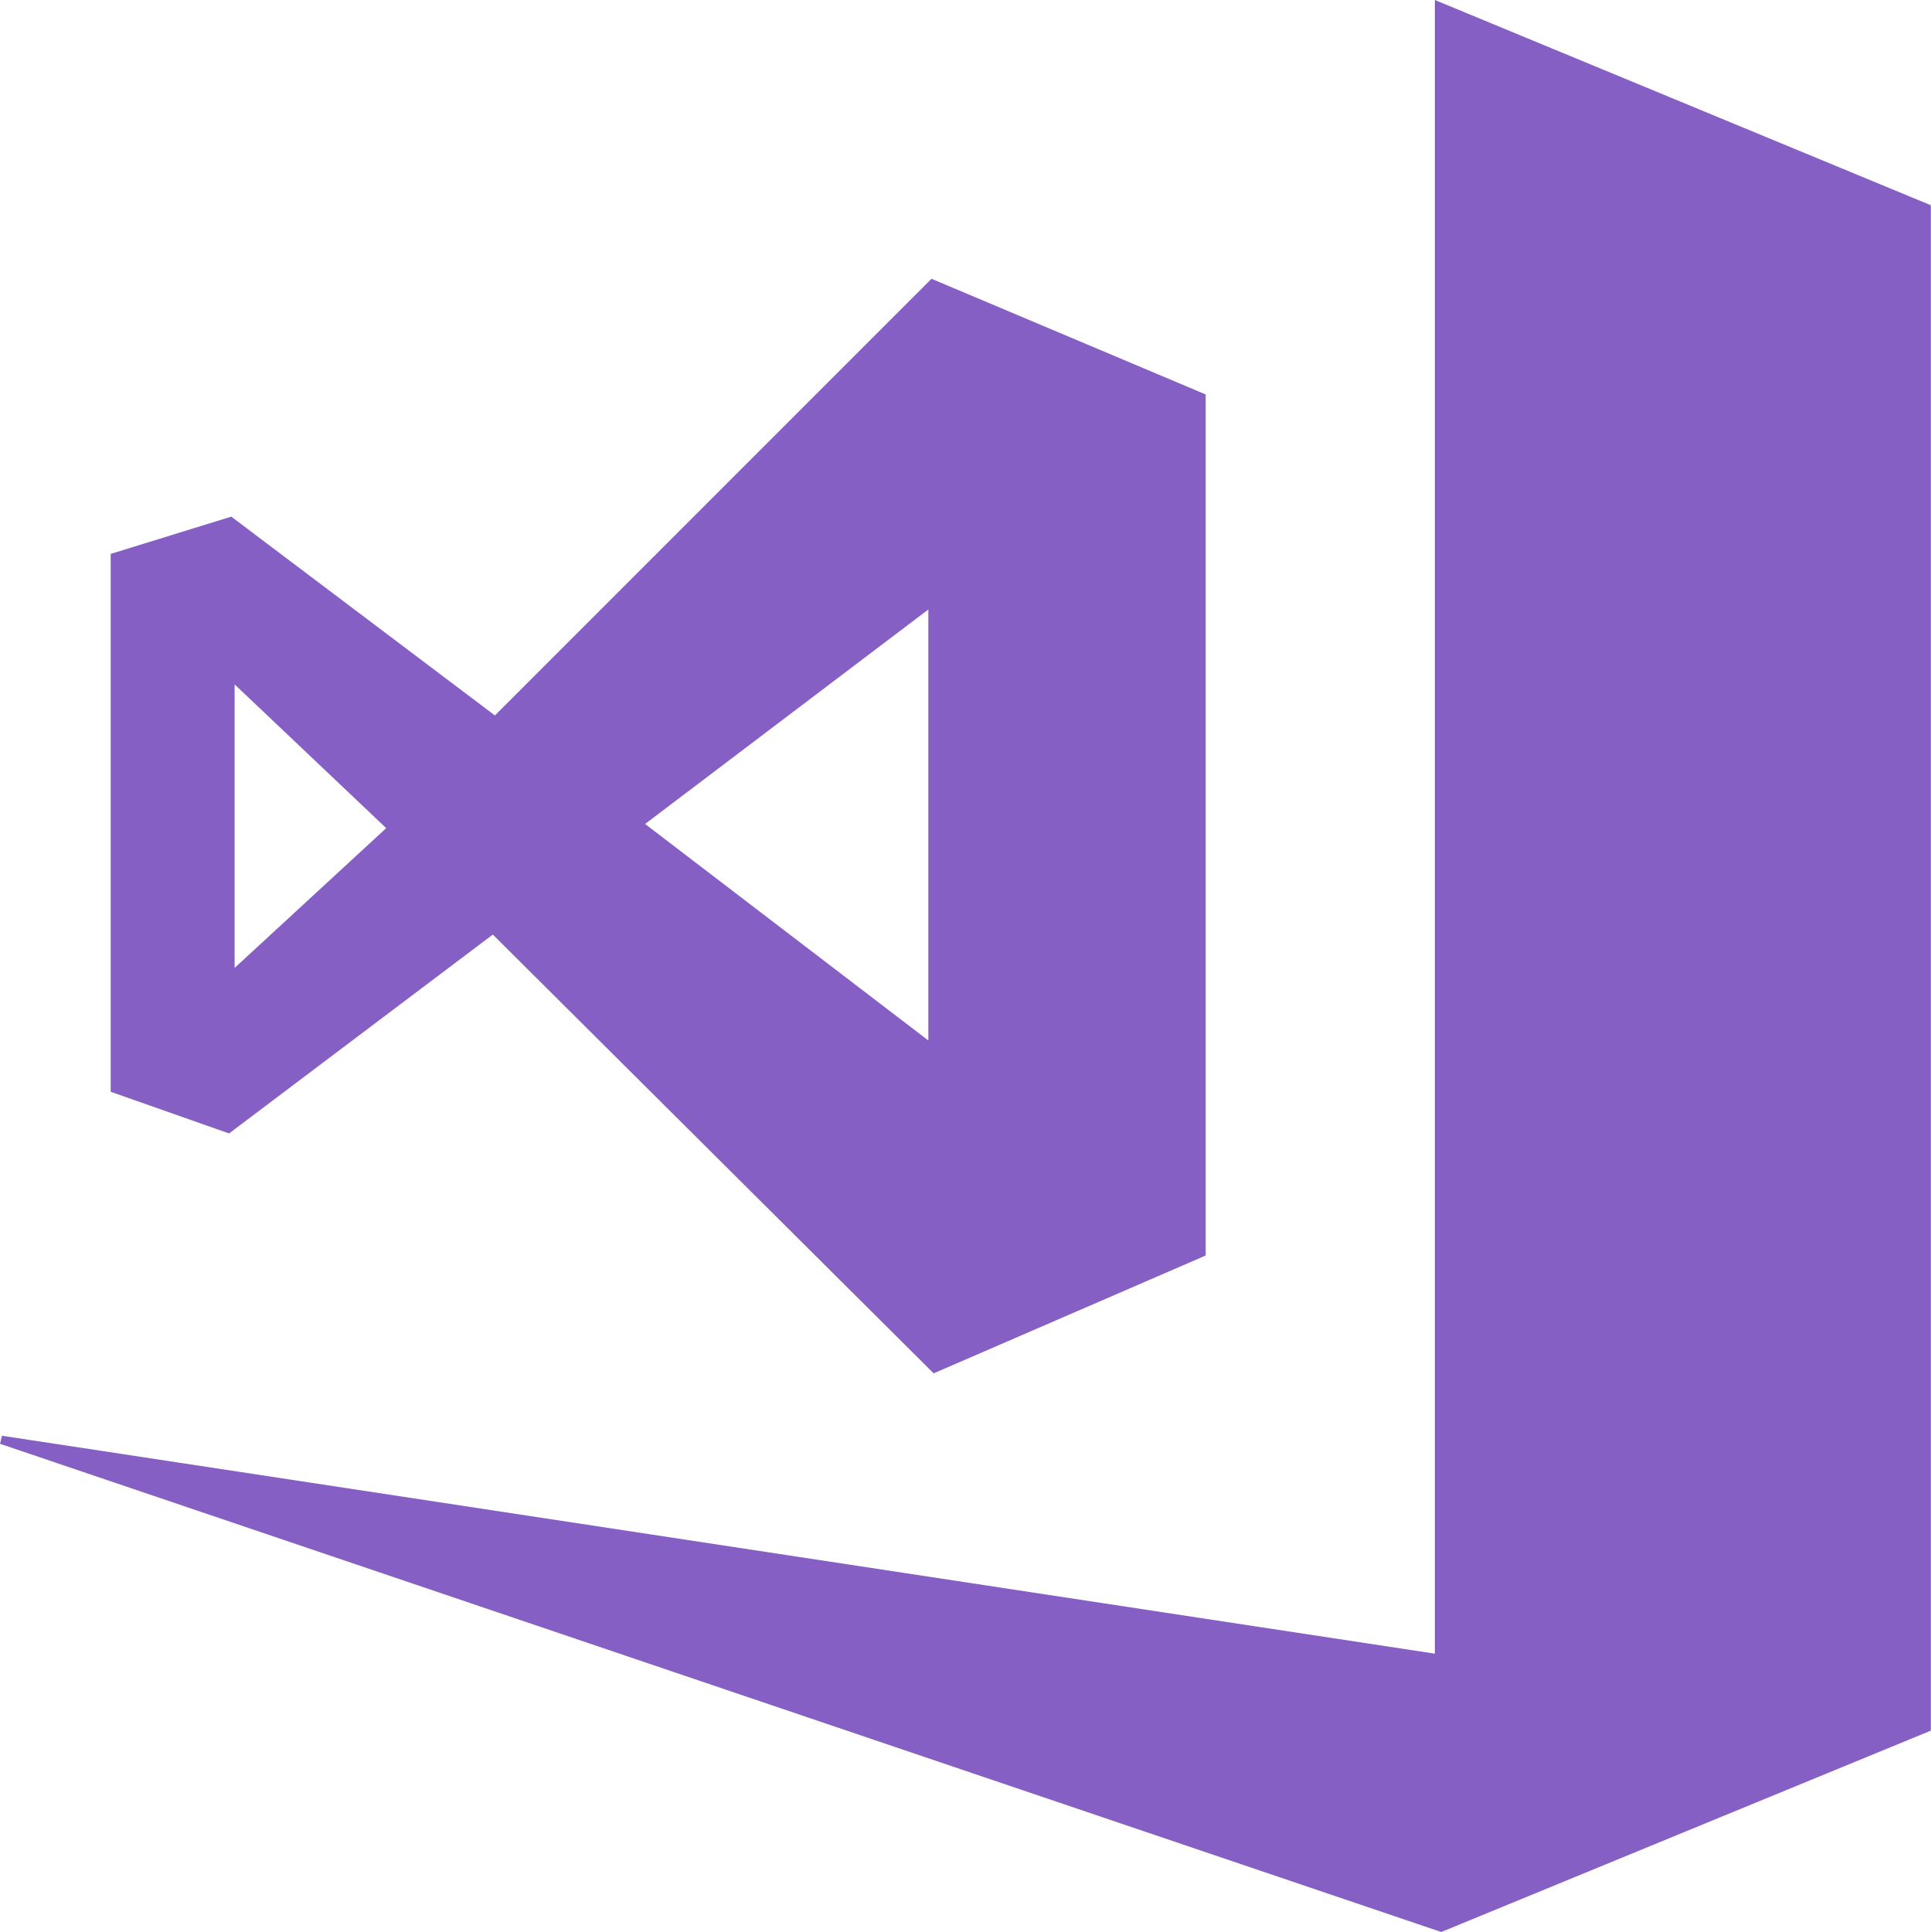
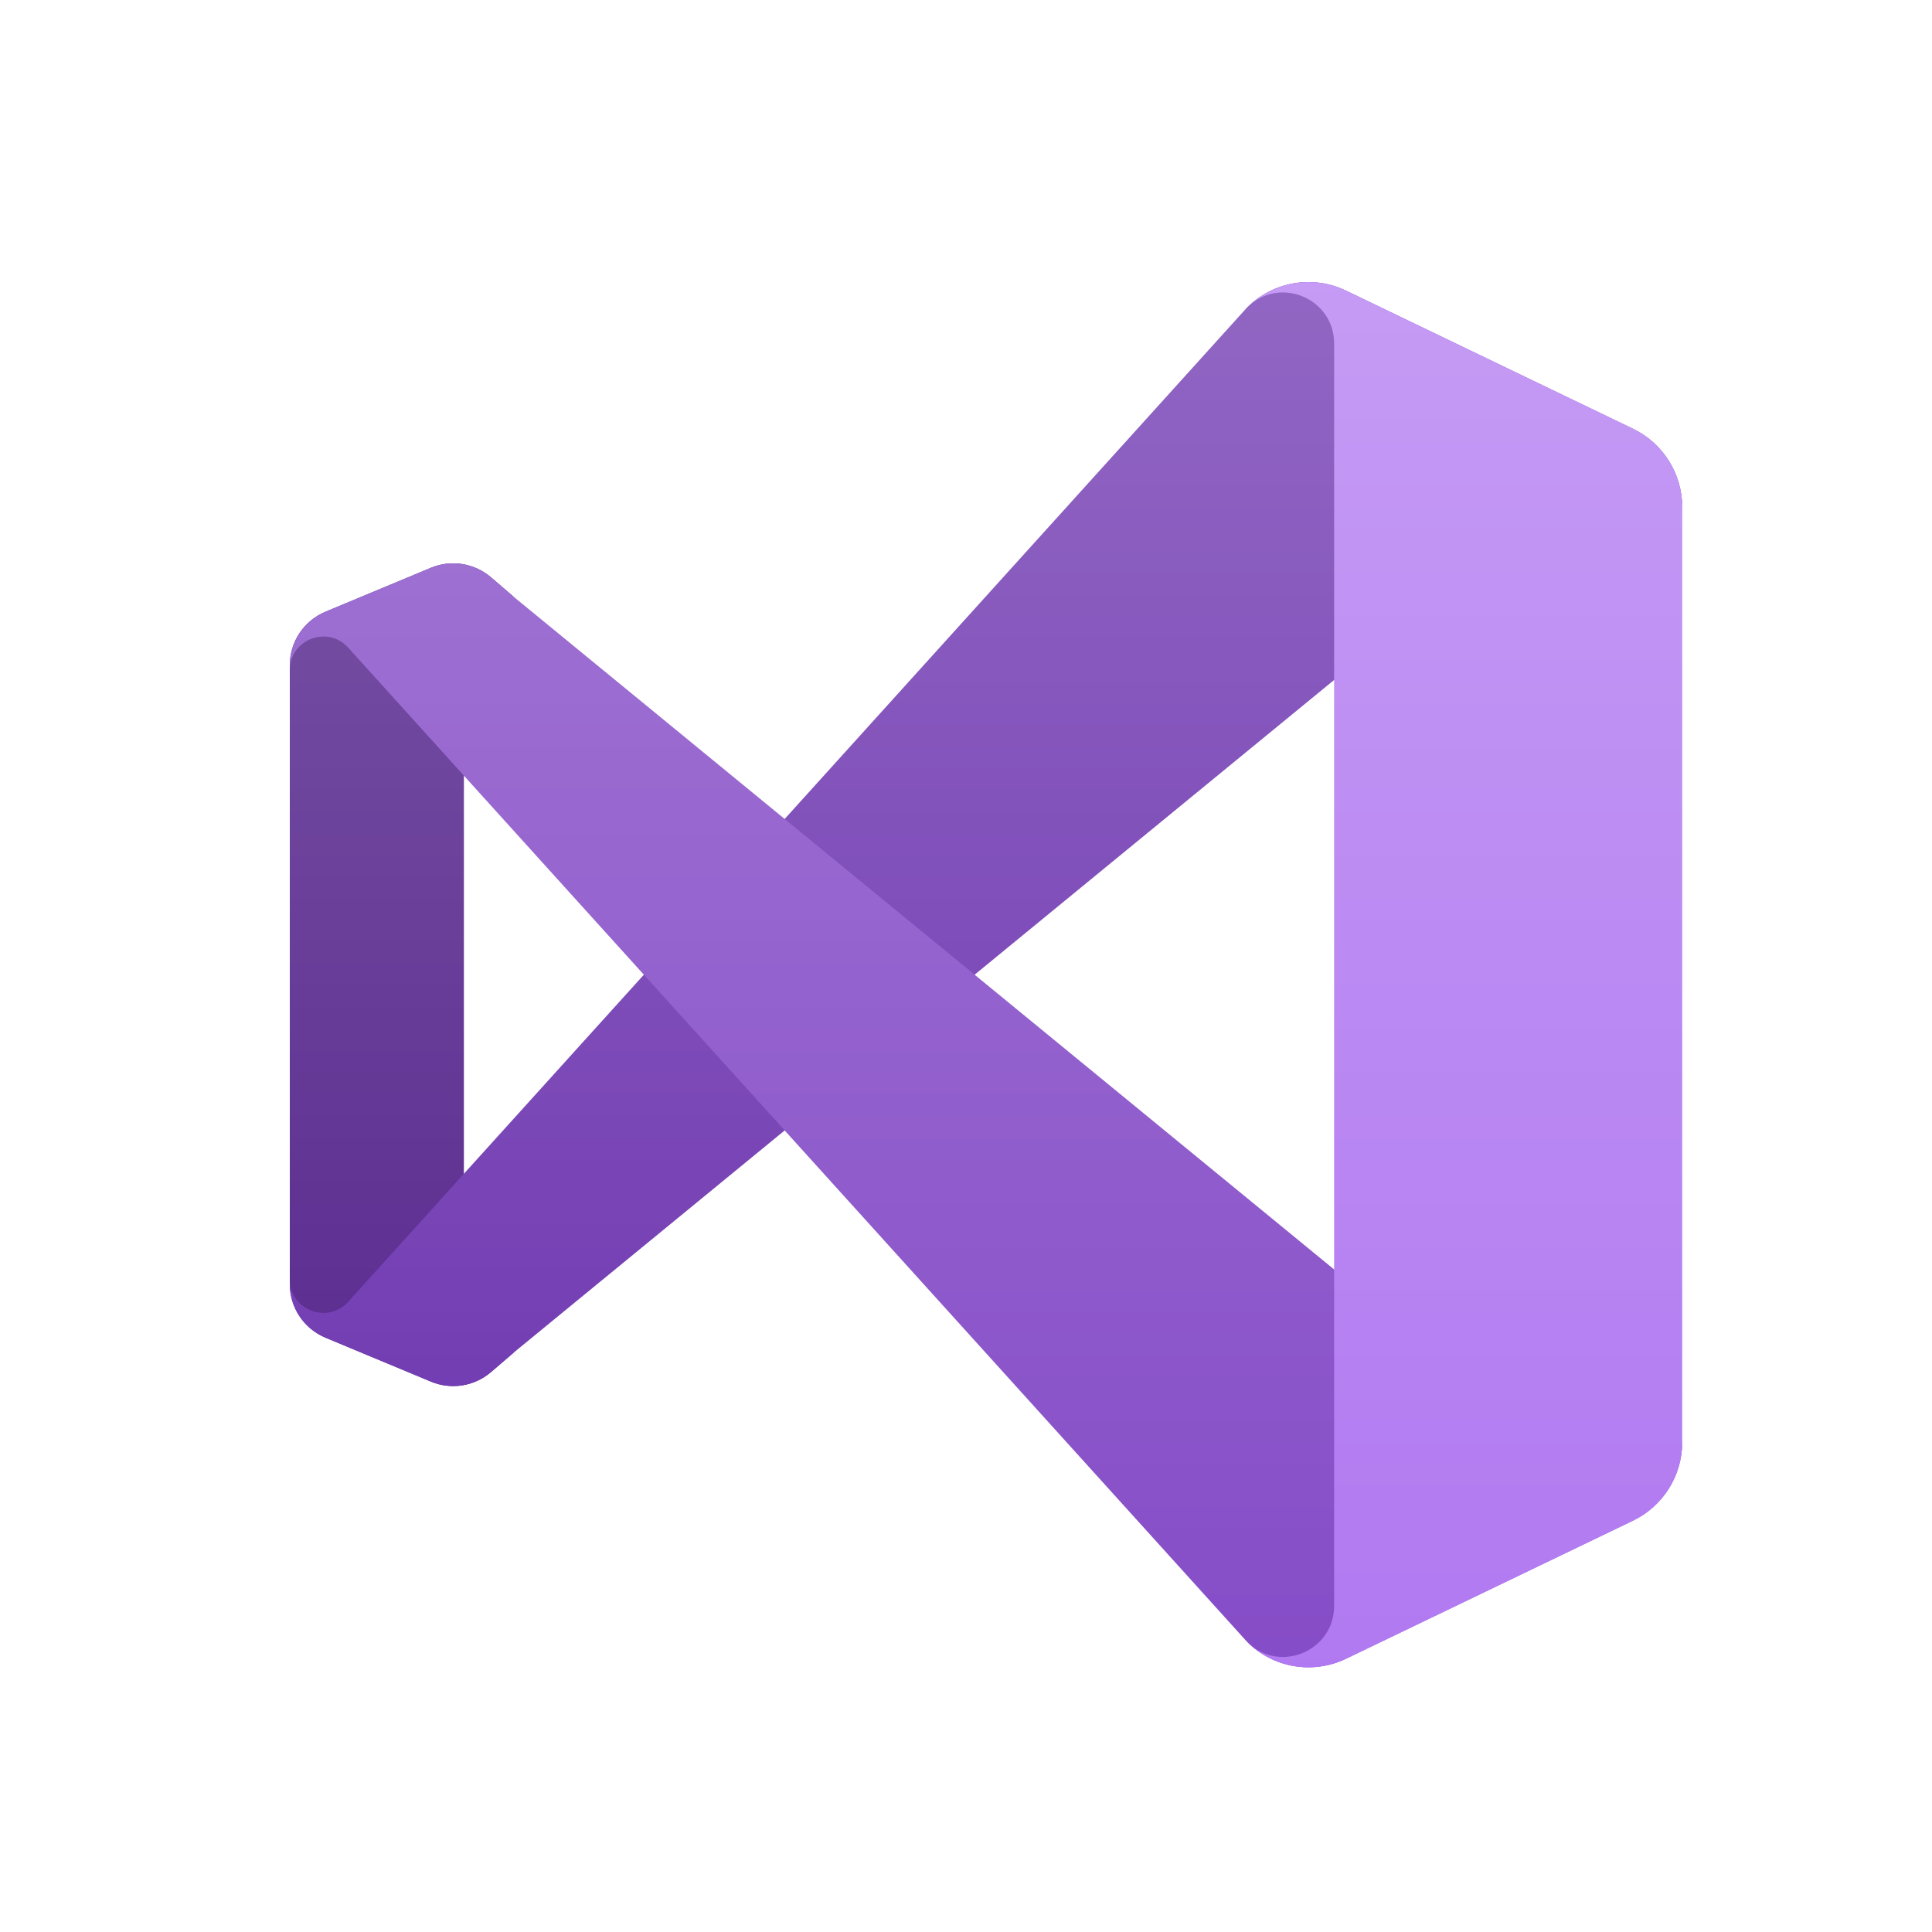
- <svg xmlns="http://www.w3.org/2000/svg" width="61.38mm" height="61.41mm" version="1.1" viewBox="0 0 61.379 61.41">
-   <g transform="translate(.911063 -25.6572)">
-     <path d="m-0.869 71.424 45.77 15.502 15.435-6.348v-48.309l-15.502-6.414v52.519z" style="fill:#865fc5;stroke-width:.265px;stroke:#865fc5" />
-     <path transform="scale(.264583)" d="m108.592 131.055-52.529 52.527-31.818-23.99-13.891 4.293v63.893l13.637 4.799 31.82-23.992 53.033 52.781 32.072-13.891v-102.783zm0 38.133v53.791l-35.355-27.021zm-84.348 8.84 19.445 18.436-19.445 17.93z" style="fill:#865fc5;stroke-width:1px;stroke:#865fc5" />
+ <svg xmlns="http://www.w3.org/2000/svg" version="1.1" id="Layer_1" x="0px" y="0px" viewBox="0 0 70 70" style="enable-background:new 0 0 70 70;" xml:space="preserve">
+   <style type="text/css">
+ 	.st0{opacity:0.7;fill:none;enable-background:new    ;}
+ 	.st1{fill:#52218A;}
+ 	.st2{fill:#6C33AF;}
+ 	.st3{fill:#854CC7;}
+ 	.st4{fill:#B179F1;}
+ 	.st5{opacity:0.25;}
+ 	.st6{fill-rule:evenodd;clip-rule:evenodd;fill:url(#SVGID_1_);}
+ </style>
+   <rect class="st0" width="70" height="70" />
+   <g>
+     <path class="st1" d="M17.789,49.714c-0.602,0.516-1.444,0.65-2.177,0.344l-3.818-1.591c-0.783-0.326-1.294-1.092-1.294-1.94V24.104   c0-0.849,0.51-1.614,1.294-1.94l3.818-1.591c0.732-0.305,1.574-0.172,2.177,0.344l0.857,0.735c-0.77-0.55-1.839,0-1.839,0.947   v25.434c0,0.946,1.069,1.496,1.839,0.946L17.789,49.714z" />
+     <g>
+       <path class="st2" d="M11.794,48.467c-0.783-0.327-1.294-1.092-1.294-1.94v-0.175c0,1.112,1.369,1.639,2.115,0.814l32.57-36.025    c0.944-0.944,2.382-1.189,3.585-0.609l10.395,5.005c1.092,0.525,1.785,1.63,1.785,2.841v0.121c0-1.679-1.952-2.603-3.251-1.539    L18.646,48.979l-0.857,0.735c-0.602,0.516-1.444,0.65-2.177,0.344L11.794,48.467z" />
+     </g>
+     <g>
+       <path class="st3" d="M11.794,22.164c-0.783,0.326-1.294,1.092-1.294,1.94v0.175c0-1.111,1.369-1.639,2.115-0.814l32.57,36.024    c0.944,0.944,2.382,1.189,3.585,0.609l10.395-5.005c1.092-0.525,1.785-1.63,1.785-2.841v-0.121c0,1.68-1.952,2.604-3.251,1.539    L18.646,21.652l-0.857-0.735c-0.602-0.516-1.444-0.65-2.177-0.344L11.794,22.164z" />
+     </g>
+     <g>
+       <path class="st4" d="M48.771,60.1c-1.204,0.579-2.642,0.334-3.586-0.61c1.164,1.164,3.153,0.34,3.153-1.306V12.447    c0-1.646-1.989-2.47-3.153-1.306c0.944-0.944,2.382-1.189,3.586-0.61l10.393,4.998c1.092,0.525,1.786,1.63,1.786,2.842v33.89    c0,1.212-0.694,2.316-1.787,2.842L48.771,60.1z" />
+     </g>
+     <g class="st5">
+       <linearGradient id="SVGID_1_" gradientUnits="userSpaceOnUse" x1="35.726" y1="154.22" x2="35.726" y2="204.411" gradientTransform="matrix(1 0 0 1 0 -144)">
+         <stop offset="0" style="stop-color:#FFFFFF" />
+         <stop offset="1" style="stop-color:#FFFFFF;stop-opacity:0" />
+       </linearGradient>
+       <path class="st6" d="M46.704,60.331c0.68,0.156,1.408,0.086,2.067-0.231l10.393-4.998c1.092-0.525,1.787-1.63,1.787-2.842V18.37    c0-1.212-0.694-2.316-1.787-2.842L48.77,10.531c-0.752-0.362-1.596-0.402-2.353-0.15c-0.455,0.151-0.878,0.407-1.232,0.761    L28.43,29.673l-9.784-8.022l-0.857-0.735c-0.527-0.452-1.238-0.61-1.897-0.438c-0.094,0.025-0.188,0.056-0.279,0.094l-3.818,1.591    c-0.734,0.306-1.229,0.998-1.288,1.782c-0.004,0.052-0.006,0.105-0.006,0.158v22.422c0,0.053,0.002,0.106,0.006,0.158    c0.059,0.784,0.553,1.476,1.288,1.782l3.818,1.591c0.092,0.038,0.185,0.069,0.279,0.094c0.66,0.172,1.37,0.014,1.897-0.438    l0.857-0.735l9.784-8.022l16.755,18.532C45.612,59.917,46.141,60.201,46.704,60.331z M48.338,24.635l-13.027,10.68l13.027,10.68    V24.635z M16.806,28.101l6.522,7.214l-6.522,7.214V28.101z" />
+     </g>
  </g>
</svg>
